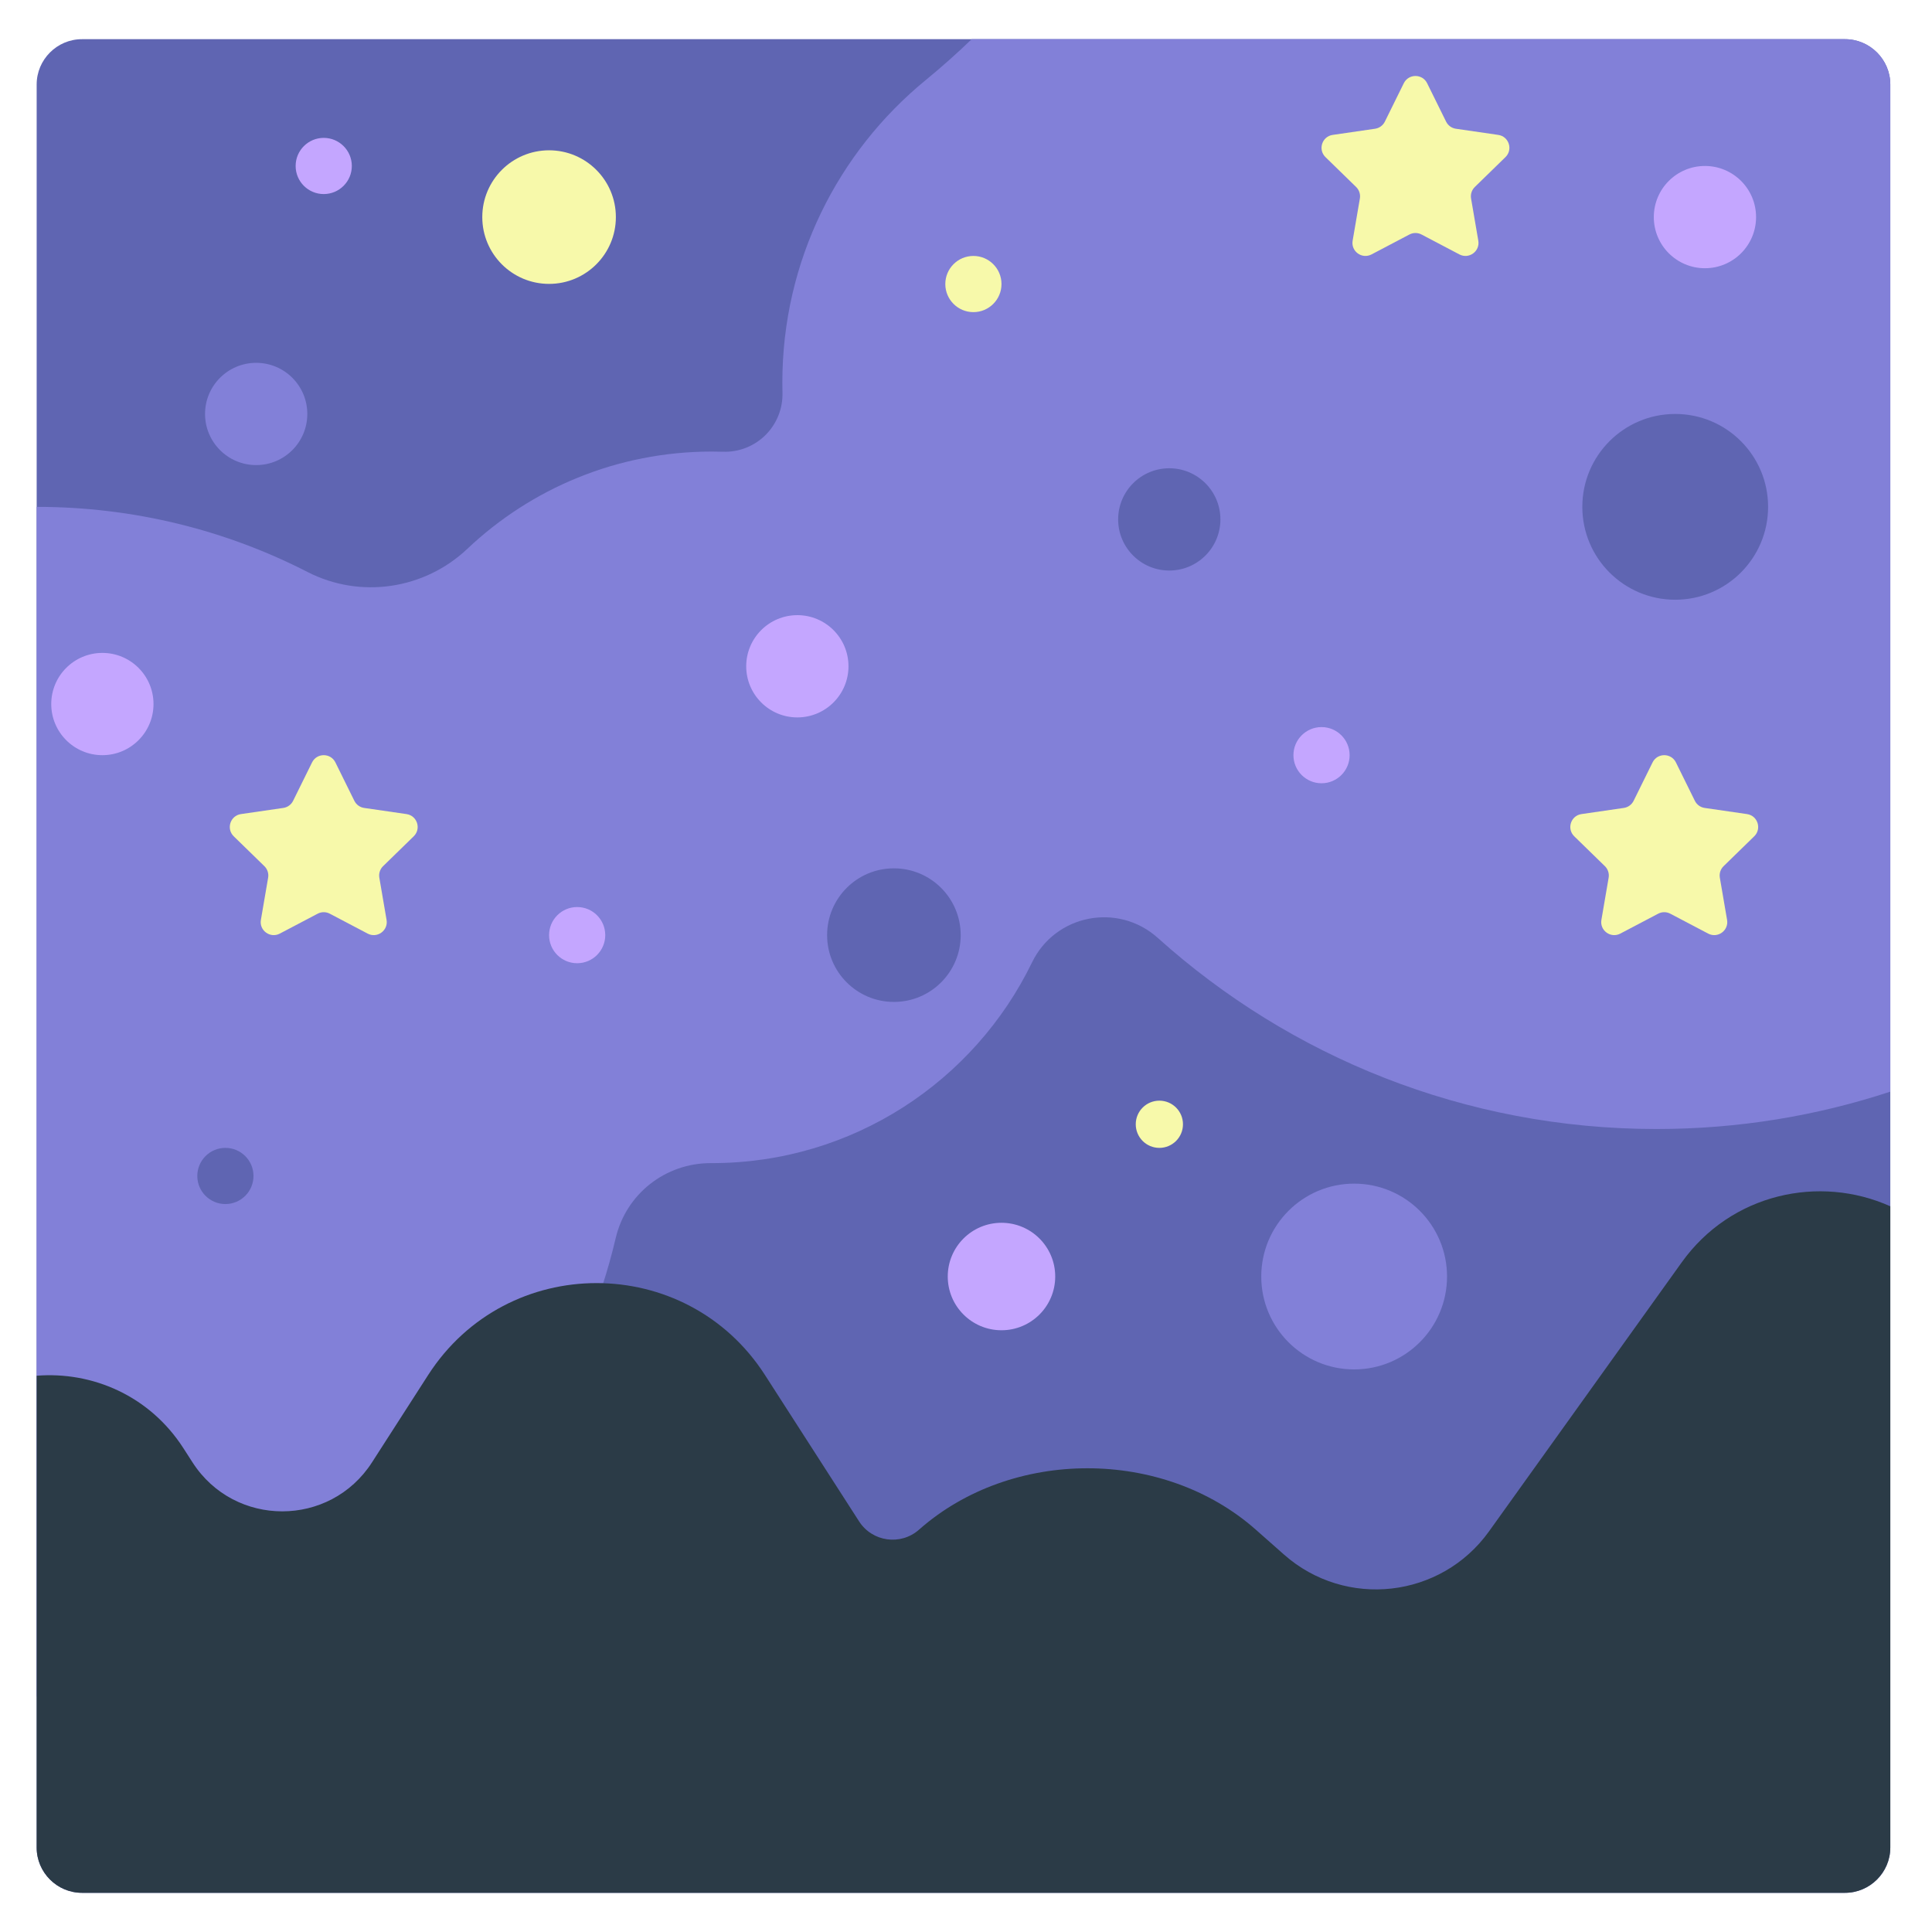
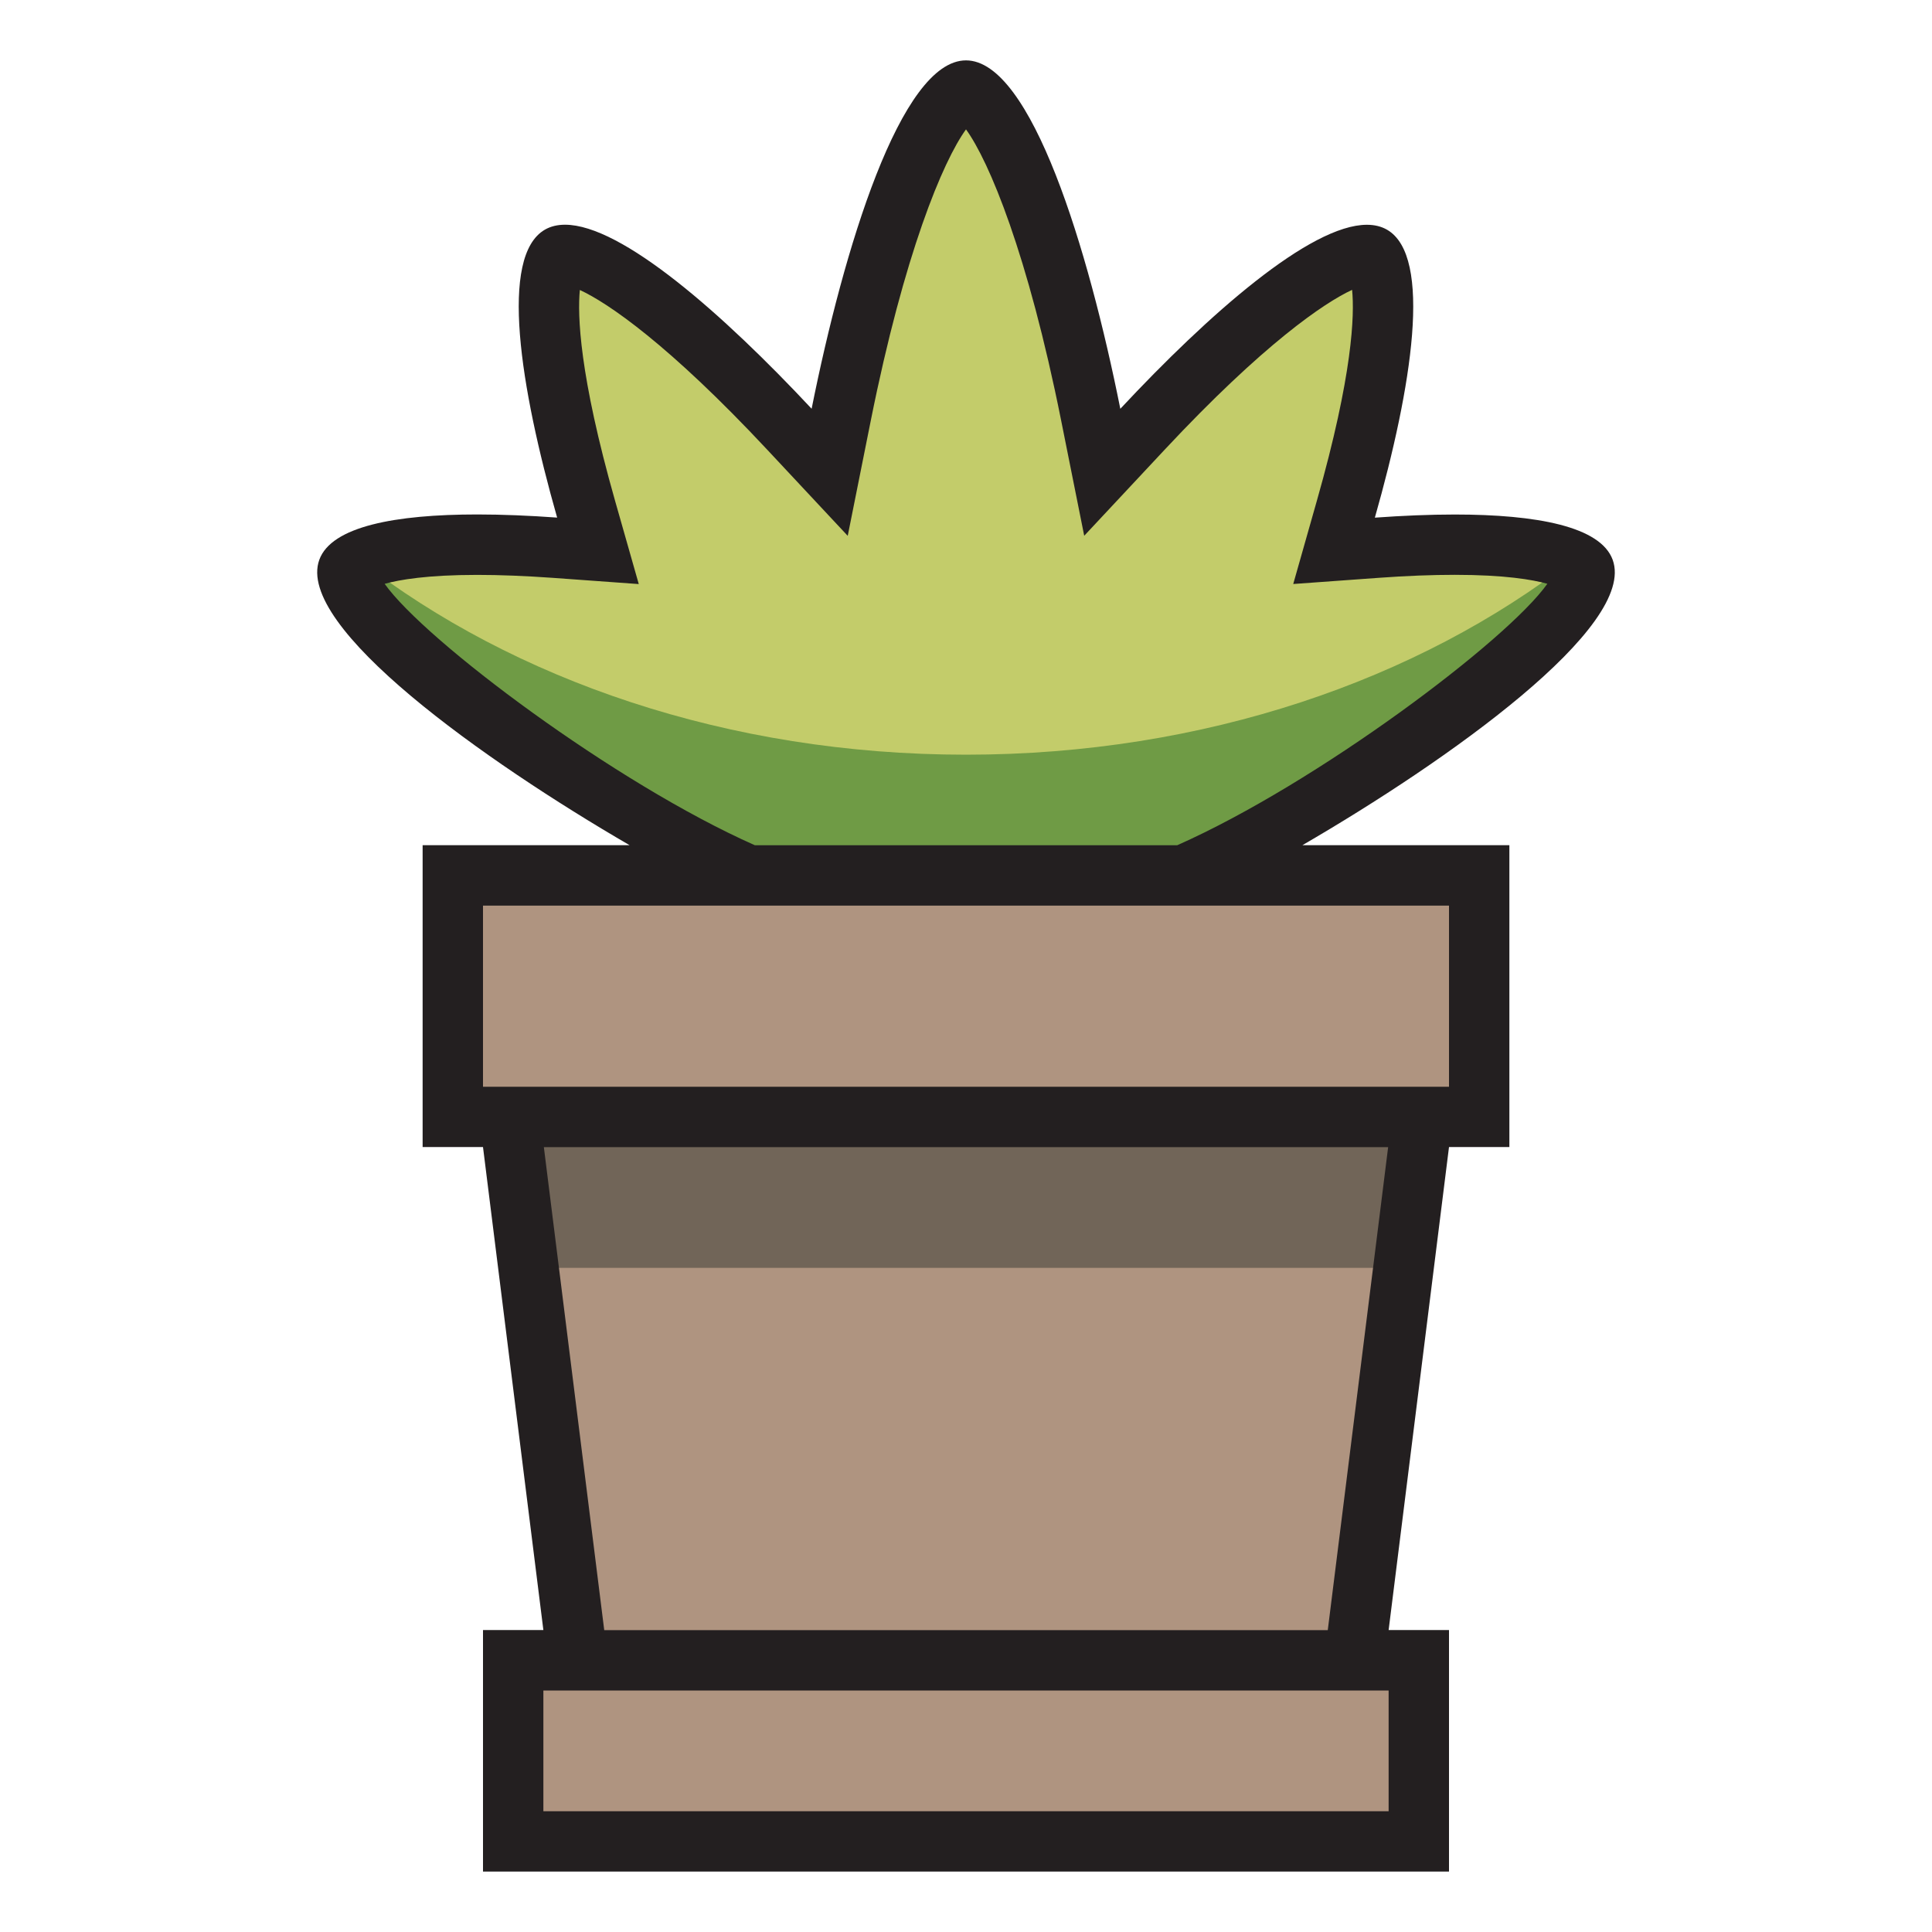
- <svg xmlns="http://www.w3.org/2000/svg" width="800px" height="800px" viewBox="0 0 512 512" aria-hidden="true" role="img" class="iconify iconify--fxemoji" preserveAspectRatio="xMidYMid meet">
-   <path fill="#5F65B2" d="M488.951 10.383H21.716c-6.6 0-12 5.4-12 12v467.234c0 6.6 5.4 12 12 12H488.95c6.6 0 12-5.4 12-12V22.383c.001-6.6-5.399-12-11.999-12z" />
-   <path fill="#8280D8" d="M488.951 10.383H257.513a202.203 202.203 0 0 1-12.238 10.88c-23.164 18.991-37.945 47.829-37.945 80.12c0 .881.011 1.759.033 2.635a15.253 15.253 0 0 1-15.767 15.697a94.765 94.765 0 0 0-2.974-.046c-25.083 0-47.876 9.796-64.766 25.771c-11.403 10.784-28.374 13.309-42.341 6.149c-21.533-11.039-45.938-17.265-71.799-17.265v315.258c74.614 0 137.11-51.844 153.452-121.474c2.752-11.727 13.182-19.897 25.228-19.868h.226c37.339 0 69.605-21.706 84.874-53.189c6.18-12.742 22.812-15.95 33.346-6.484c35.03 31.479 81.354 50.635 132.158 50.635c21.639 0 42.462-3.483 61.951-9.904V22.383c0-6.6-5.4-12-12-12z" />
-   <path fill="#5F65B2" d="M59.732 319.087a7.444 7.444 0 1 1 0-14.889a7.444 7.444 0 0 1 0 14.889zm177.162-53.566c-9.776 0-17.701-7.925-17.701-17.701s7.925-17.701 17.701-17.701s17.701 7.925 17.701 17.701s-7.925 17.701-17.701 17.701zm72.977-114.324c-7.484 0-13.55-6.067-13.55-13.55c0-7.483 6.067-13.55 13.55-13.55c7.483 0 13.55 6.067 13.55 13.55c0 7.484-6.067 13.55-13.55 13.55zm134.077 7.738c-13.595 0-24.616-11.021-24.616-24.616c0-13.595 11.021-24.616 24.616-24.616c13.595 0 24.616 11.021 24.616 24.616c-.001 13.595-11.021 24.616-24.616 24.616z" />
-   <path fill="#2B3B47" d="M21.716 501.617H488.95c6.6 0 12-5.4 12-12V319.682c-18.713-8.416-42.152-3.472-55.287 14.866l-51.058 71.277c-12.713 17.747-37.984 20.606-54.34 6.148l-7.456-6.591c-24.548-21.699-64.717-21.699-89.265 0c-4.849 4.286-12.377 3.242-15.877-2.201l-24.938-38.783c-20.888-32.486-68.377-32.486-89.265 0L98.585 387.54c-11.131 17.311-36.436 17.311-47.567 0l-2.397-3.727c-9.002-13.999-24.211-20.398-38.904-19.231v125.035c-.001 6.6 5.399 12 11.999 12z" />
-   <path fill="#8280D8" d="M81.44 109.703c0 7.483-6.067 13.55-13.55 13.55c-7.483 0-13.55-6.067-13.55-13.55c0-7.483 6.067-13.55 13.55-13.55c7.484 0 13.55 6.067 13.55 13.55zm277.423 203.974c-13.595 0-24.616 11.021-24.616 24.616s11.021 24.616 24.616 24.616c13.595 0 24.616-11.021 24.616-24.616s-11.021-24.616-24.616-24.616z" />
-   <path fill="#C4A6FF" d="M465.377 57.533c0 7.483-6.067 13.55-13.55 13.55s-13.55-6.067-13.55-13.55s6.067-13.55 13.55-13.55s13.55 6.067 13.55 13.55zM211.305 163.022c-7.483 0-13.55 6.067-13.55 13.55s6.067 13.55 13.55 13.55s13.55-6.067 13.55-13.55s-6.066-13.55-13.55-13.55zM27.131 173.028c-7.483 0-13.55 6.067-13.55 13.55s6.067 13.55 13.55 13.55s13.55-6.067 13.55-13.55s-6.067-13.55-13.55-13.55zm125.823 67.348a7.444 7.444 0 1 0 0 14.889a7.444 7.444 0 0 0 0-14.889zm197.265-47.691a7.444 7.444 0 1 0 0 14.889a7.444 7.444 0 0 0 0-14.889zM85.792 36.54a7.444 7.444 0 1 0 0 14.889a7.444 7.444 0 0 0 0-14.889zm179.612 287.512c-7.865 0-14.24 6.376-14.24 14.24s6.376 14.24 14.24 14.24s14.24-6.376 14.24-14.24s-6.375-14.24-14.24-14.24z" />
-   <path fill="#F7F9AA" d="M88.887 202.052l5.019 10.17a3.45 3.45 0 0 0 2.599 1.888l11.223 1.631c2.831.411 3.961 3.89 1.913 5.887l-8.121 7.916a3.453 3.453 0 0 0-.993 3.055l1.917 11.178c.484 2.82-2.476 4.97-5.008 3.638l-10.038-5.277a3.449 3.449 0 0 0-3.212 0l-10.038 5.277c-2.532 1.331-5.491-.819-5.008-3.638l1.917-11.178a3.45 3.45 0 0 0-.993-3.055l-8.121-7.916c-2.048-1.997-.918-5.476 1.913-5.887l11.223-1.631a3.45 3.45 0 0 0 2.599-1.888l5.019-10.17c1.266-2.565 4.924-2.565 6.19 0zm349.059 0l-5.019 10.17a3.45 3.45 0 0 1-2.599 1.888l-11.223 1.631c-2.831.411-3.961 3.89-1.913 5.887l8.121 7.916a3.453 3.453 0 0 1 .993 3.055l-1.917 11.178c-.484 2.82 2.476 4.97 5.008 3.638l10.038-5.277a3.449 3.449 0 0 1 3.212 0l10.038 5.277c2.532 1.331 5.491-.819 5.008-3.638l-1.917-11.178a3.45 3.45 0 0 1 .993-3.055l8.121-7.916c2.048-1.997.918-5.476-1.913-5.887l-11.223-1.631a3.45 3.45 0 0 1-2.599-1.888l-5.019-10.17c-1.266-2.565-4.924-2.565-6.19 0zM372.019 22.061L367 32.231a3.45 3.45 0 0 1-2.599 1.888l-11.223 1.631c-2.831.411-3.961 3.89-1.913 5.887l8.121 7.916a3.453 3.453 0 0 1 .993 3.055l-1.917 11.178c-.484 2.82 2.476 4.97 5.008 3.638l10.038-5.277a3.449 3.449 0 0 1 3.212 0l10.038 5.277c2.532 1.331 5.491-.819 5.008-3.638l-1.917-11.178a3.45 3.45 0 0 1 .993-3.055l8.121-7.916c2.048-1.997.918-5.476-1.913-5.887l-11.223-1.631a3.45 3.45 0 0 1-2.599-1.888l-5.019-10.17c-1.266-2.565-4.924-2.565-6.19 0zM145.511 39.832c-9.776 0-17.701 7.925-17.701 17.701s7.925 17.701 17.701 17.701s17.701-7.925 17.701-17.701s-7.925-17.701-17.701-17.701zm112.45 27.997a7.444 7.444 0 1 0 0 14.889a7.444 7.444 0 0 0 0-14.889zm49.282 223.858a6.257 6.257 0 1 0 0 12.514a6.257 6.257 0 0 0 0-12.514z" />
+ <svg xmlns="http://www.w3.org/2000/svg" version="1.1" id="Uploaded to svgrepo.com" width="800px" height="800px" viewBox="0 0 32 32" xml:space="preserve">
+   <style type="text/css">
+ 	.avocado_een{fill:#231F20;}
+ 	.avocado_negen{fill:#6F9B45;}
+ 	.avocado_tien{fill:#C3CC6A;}
+ 	.avocado_drie{fill:#716558;}
+ 	.avocado_vier{fill:#AF9480;}
+ 	.st0{fill:#EAD13F;}
+ 	.st1{fill:#CC4121;}
+ 	.st2{fill:#FFFAEE;}
+ 	.st3{fill:#E0A838;}
+ 	.st4{fill:#D1712A;}
+ 	.st5{fill:#A3AEB5;}
+ 	.st6{fill:#788287;}
+ 	.st7{fill:#248EBC;}
+ 	.st8{fill:#8D3E93;}
+ 	.st9{fill:#3D3935;}
+ 	.st10{fill:#D36781;}
+ 	.st11{fill:#E598A3;}
+ 	.st12{fill:#DBD2C1;}
+ 	.st13{fill:#231F20;}
+ </style>
+   <g>
+     <path class="avocado_tien" d="M26.241,9.442c-0.061-0.167-0.796-0.56-3.433-0.371l-0.712,0.052l0.195-0.687   c0.887-3.12,0.602-4.102,0.433-4.2c-0.19-0.11-1.291,0.188-3.803,2.874l-0.665,0.711l-0.19-0.954C17.263,2.852,16.311,1.5,16,1.5   s-1.263,1.352-2.066,5.368l-0.19,0.954l-0.665-0.711c-2.517-2.691-3.617-2.982-3.803-2.874c-0.169,0.098-0.454,1.08,0.433,4.2   l0.195,0.687L9.191,9.072C6.557,8.883,5.82,9.275,5.759,9.442c-0.285,0.784,3.815,3.739,6.668,5.058h7.146   C22.426,13.182,26.526,10.226,26.241,9.442z" />
+     <path class="avocado_negen" d="M26.241,9.442c-0.016-0.043-0.078-0.1-0.202-0.159C23.495,11.257,19.95,12.5,16,12.5   c-3.95,0-7.495-1.243-10.039-3.217C5.837,9.342,5.775,9.4,5.759,9.442c-0.285,0.784,3.815,3.739,6.668,5.058h7.146   C22.426,13.182,26.526,10.226,26.241,9.442z" />
+     <polygon class="avocado_vier" points="23.5,27.5 22.434,27.5 23.559,18.5 24.5,18.5 24.5,14.5 7.5,14.5 7.5,18.5 8.441,18.5    9.566,27.5 8.5,27.5 8.5,30.5 23.5,30.5  " />
+     <polygon class="avocado_drie" points="23.253,21 8.762,21 8.441,18.5 23.559,18.5  " />
+     <path class="avocado_een" d="M26.711,9.272c-0.201-0.553-1.263-0.75-2.616-0.75c-0.419,0-0.865,0.019-1.323,0.052   c0.615-2.161,0.96-4.331,0.202-4.769c-0.097-0.056-0.209-0.082-0.334-0.082c-0.939,0-2.619,1.479-4.084,3.048   C18.029,4.134,17.083,1,16,1s-2.029,3.134-2.557,5.77c-1.466-1.568-3.145-3.048-4.084-3.048c-0.125,0-0.237,0.026-0.334,0.082   C8.267,4.242,8.613,6.412,9.228,8.573C8.77,8.54,8.323,8.521,7.905,8.521c-1.353,0-2.415,0.197-2.616,0.75   c-0.403,1.107,2.732,3.33,5.139,4.728H7v5h1l1,8H8v4h16v-4h-1l1-8h1v-5h-3.428C23.979,12.602,27.114,10.379,26.711,9.272z M23,30H9   v-2h14V30z M21.992,27H10.008l-1-8h13.984L21.992,27z M24,18H8v-3h16V18z M19.498,14h-6.995c-2.312-1.025-5.465-3.389-6.132-4.33   c0.243-0.068,0.706-0.148,1.534-0.148c0.377,0,0.798,0.017,1.251,0.049l1.424,0.103L10.189,8.3c-0.597-2.1-0.625-3.086-0.585-3.497   c0.462,0.213,1.471,0.898,3.108,2.65l1.329,1.422l0.382-1.909C14.976,4.205,15.617,2.67,16,2.143   c0.383,0.527,1.024,2.062,1.576,4.822l0.382,1.909l1.329-1.422c1.639-1.754,2.648-2.438,3.108-2.651   c0.041,0.41,0.013,1.396-0.585,3.498L21.42,9.673l1.424-0.103c0.454-0.033,0.875-0.049,1.251-0.049c0.828,0,1.29,0.08,1.534,0.148   C24.963,10.611,21.81,12.975,19.498,14z" />
+   </g>
</svg>
